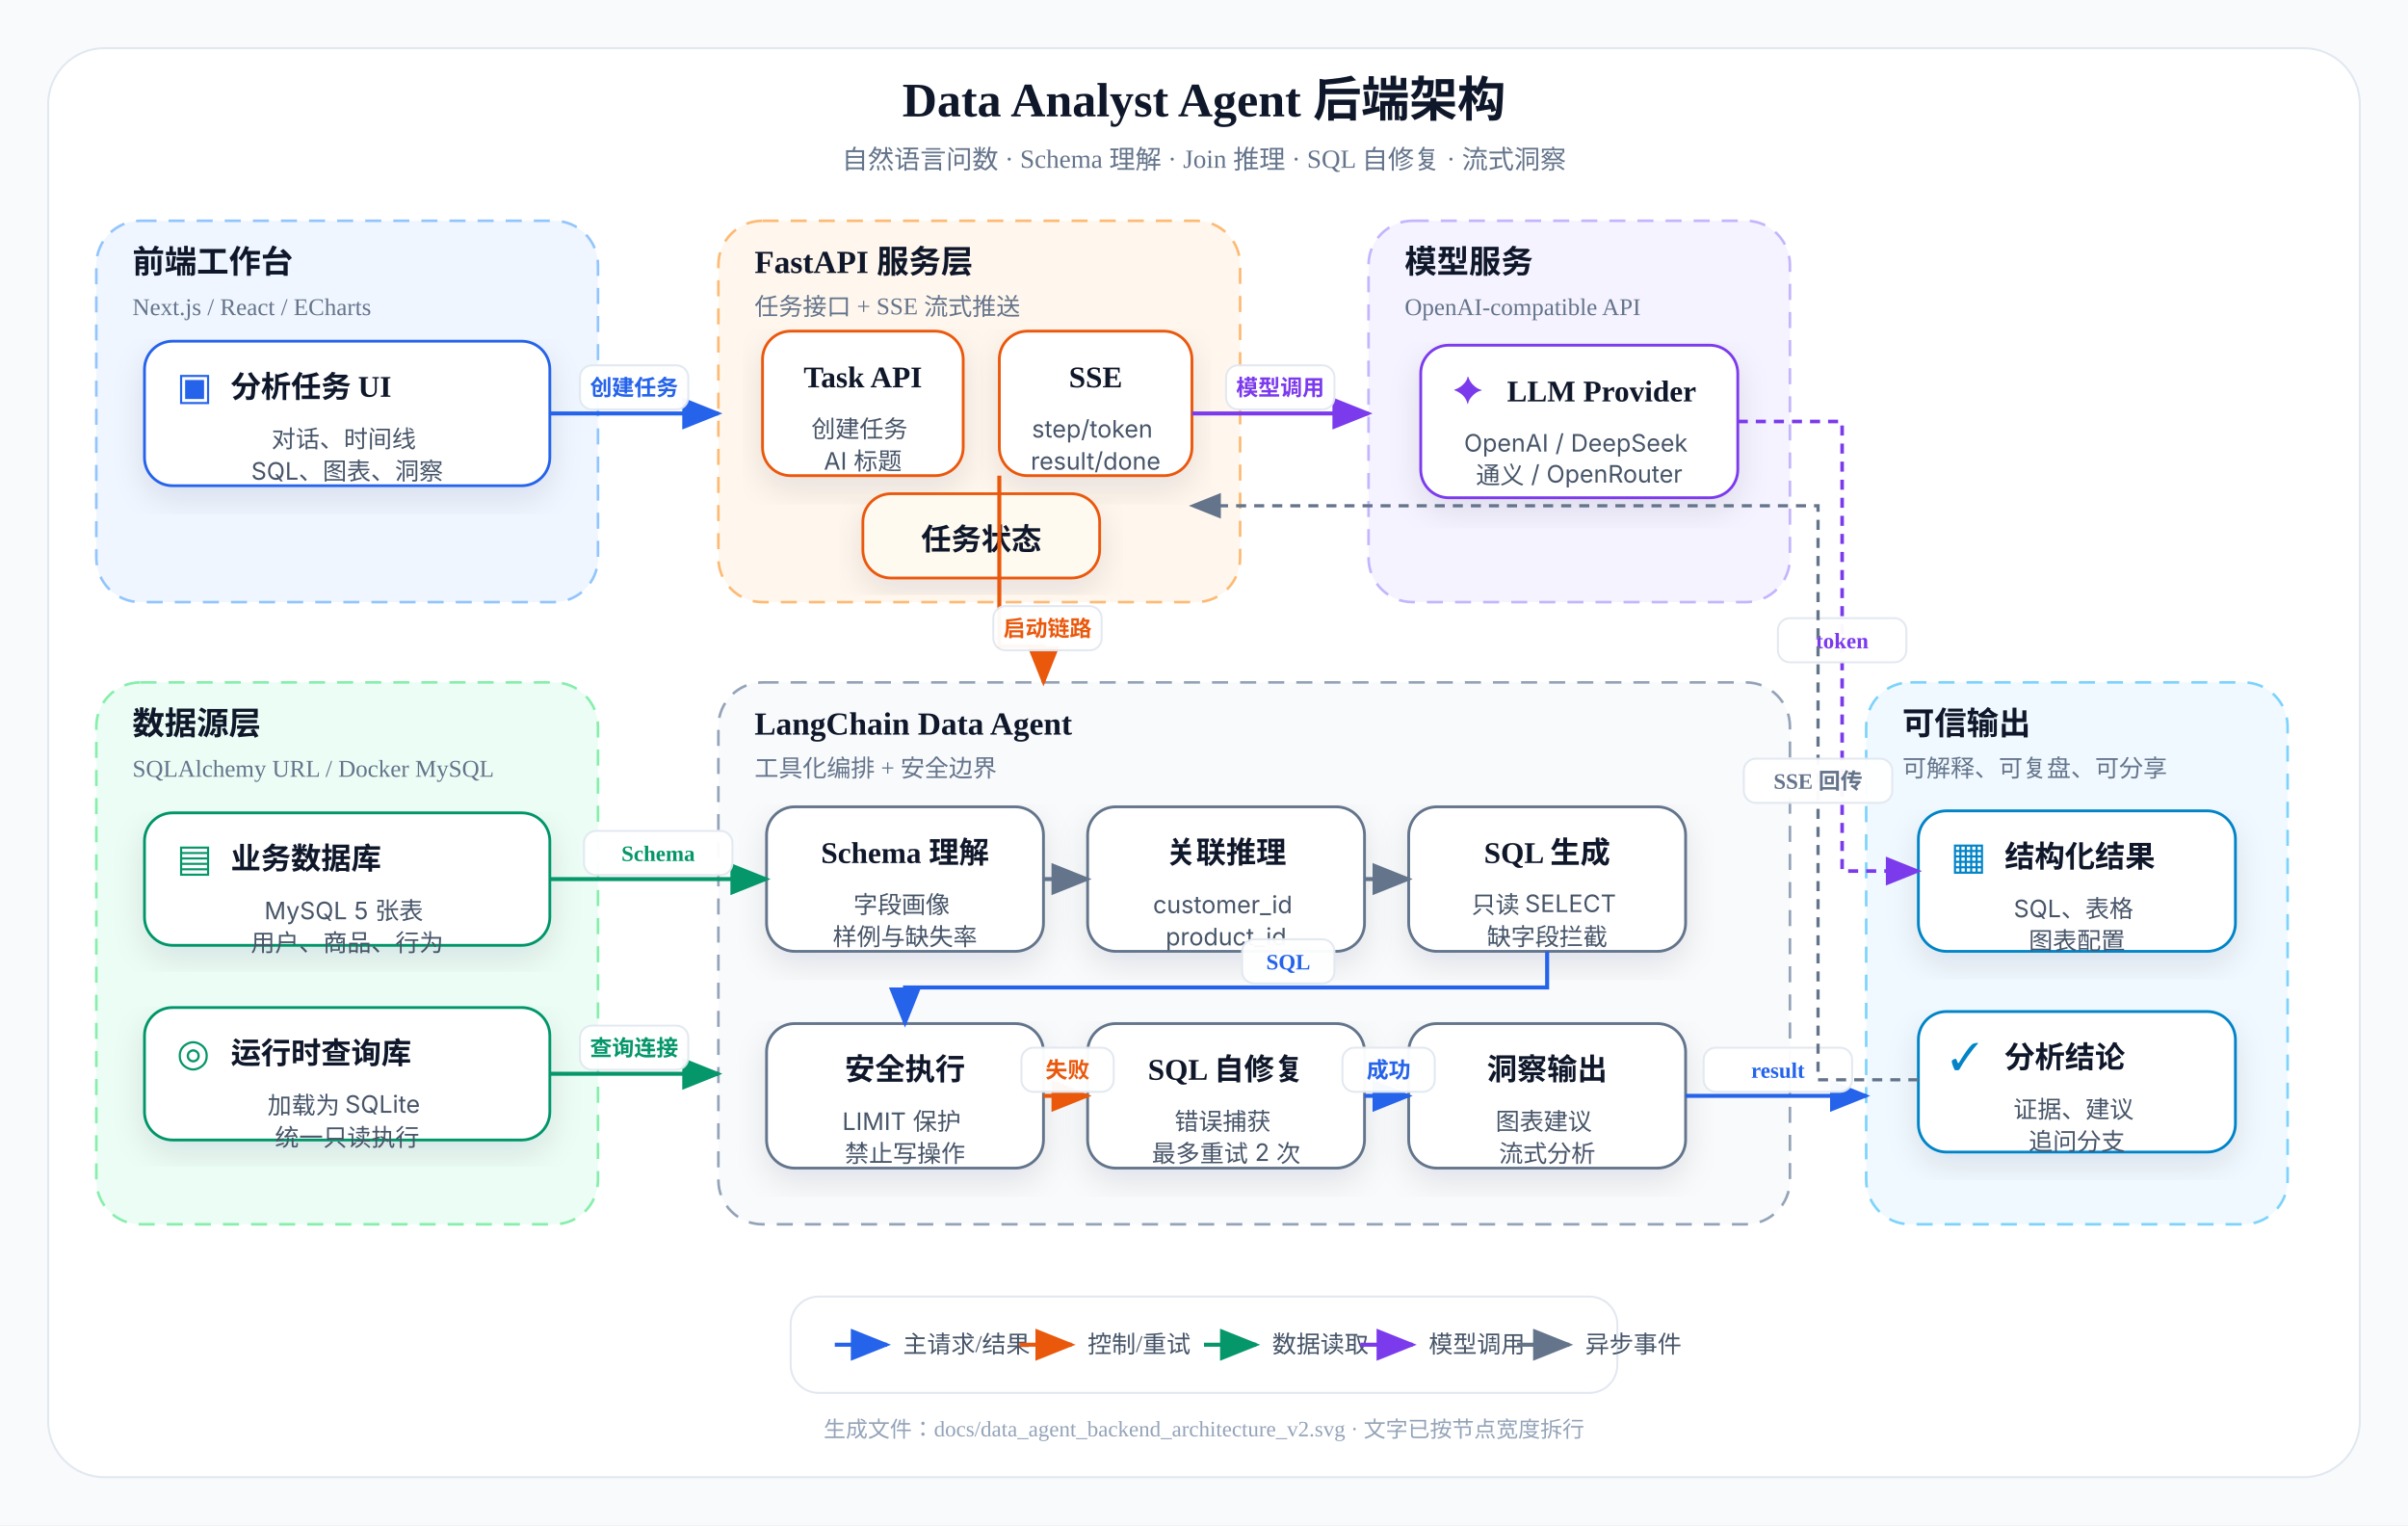
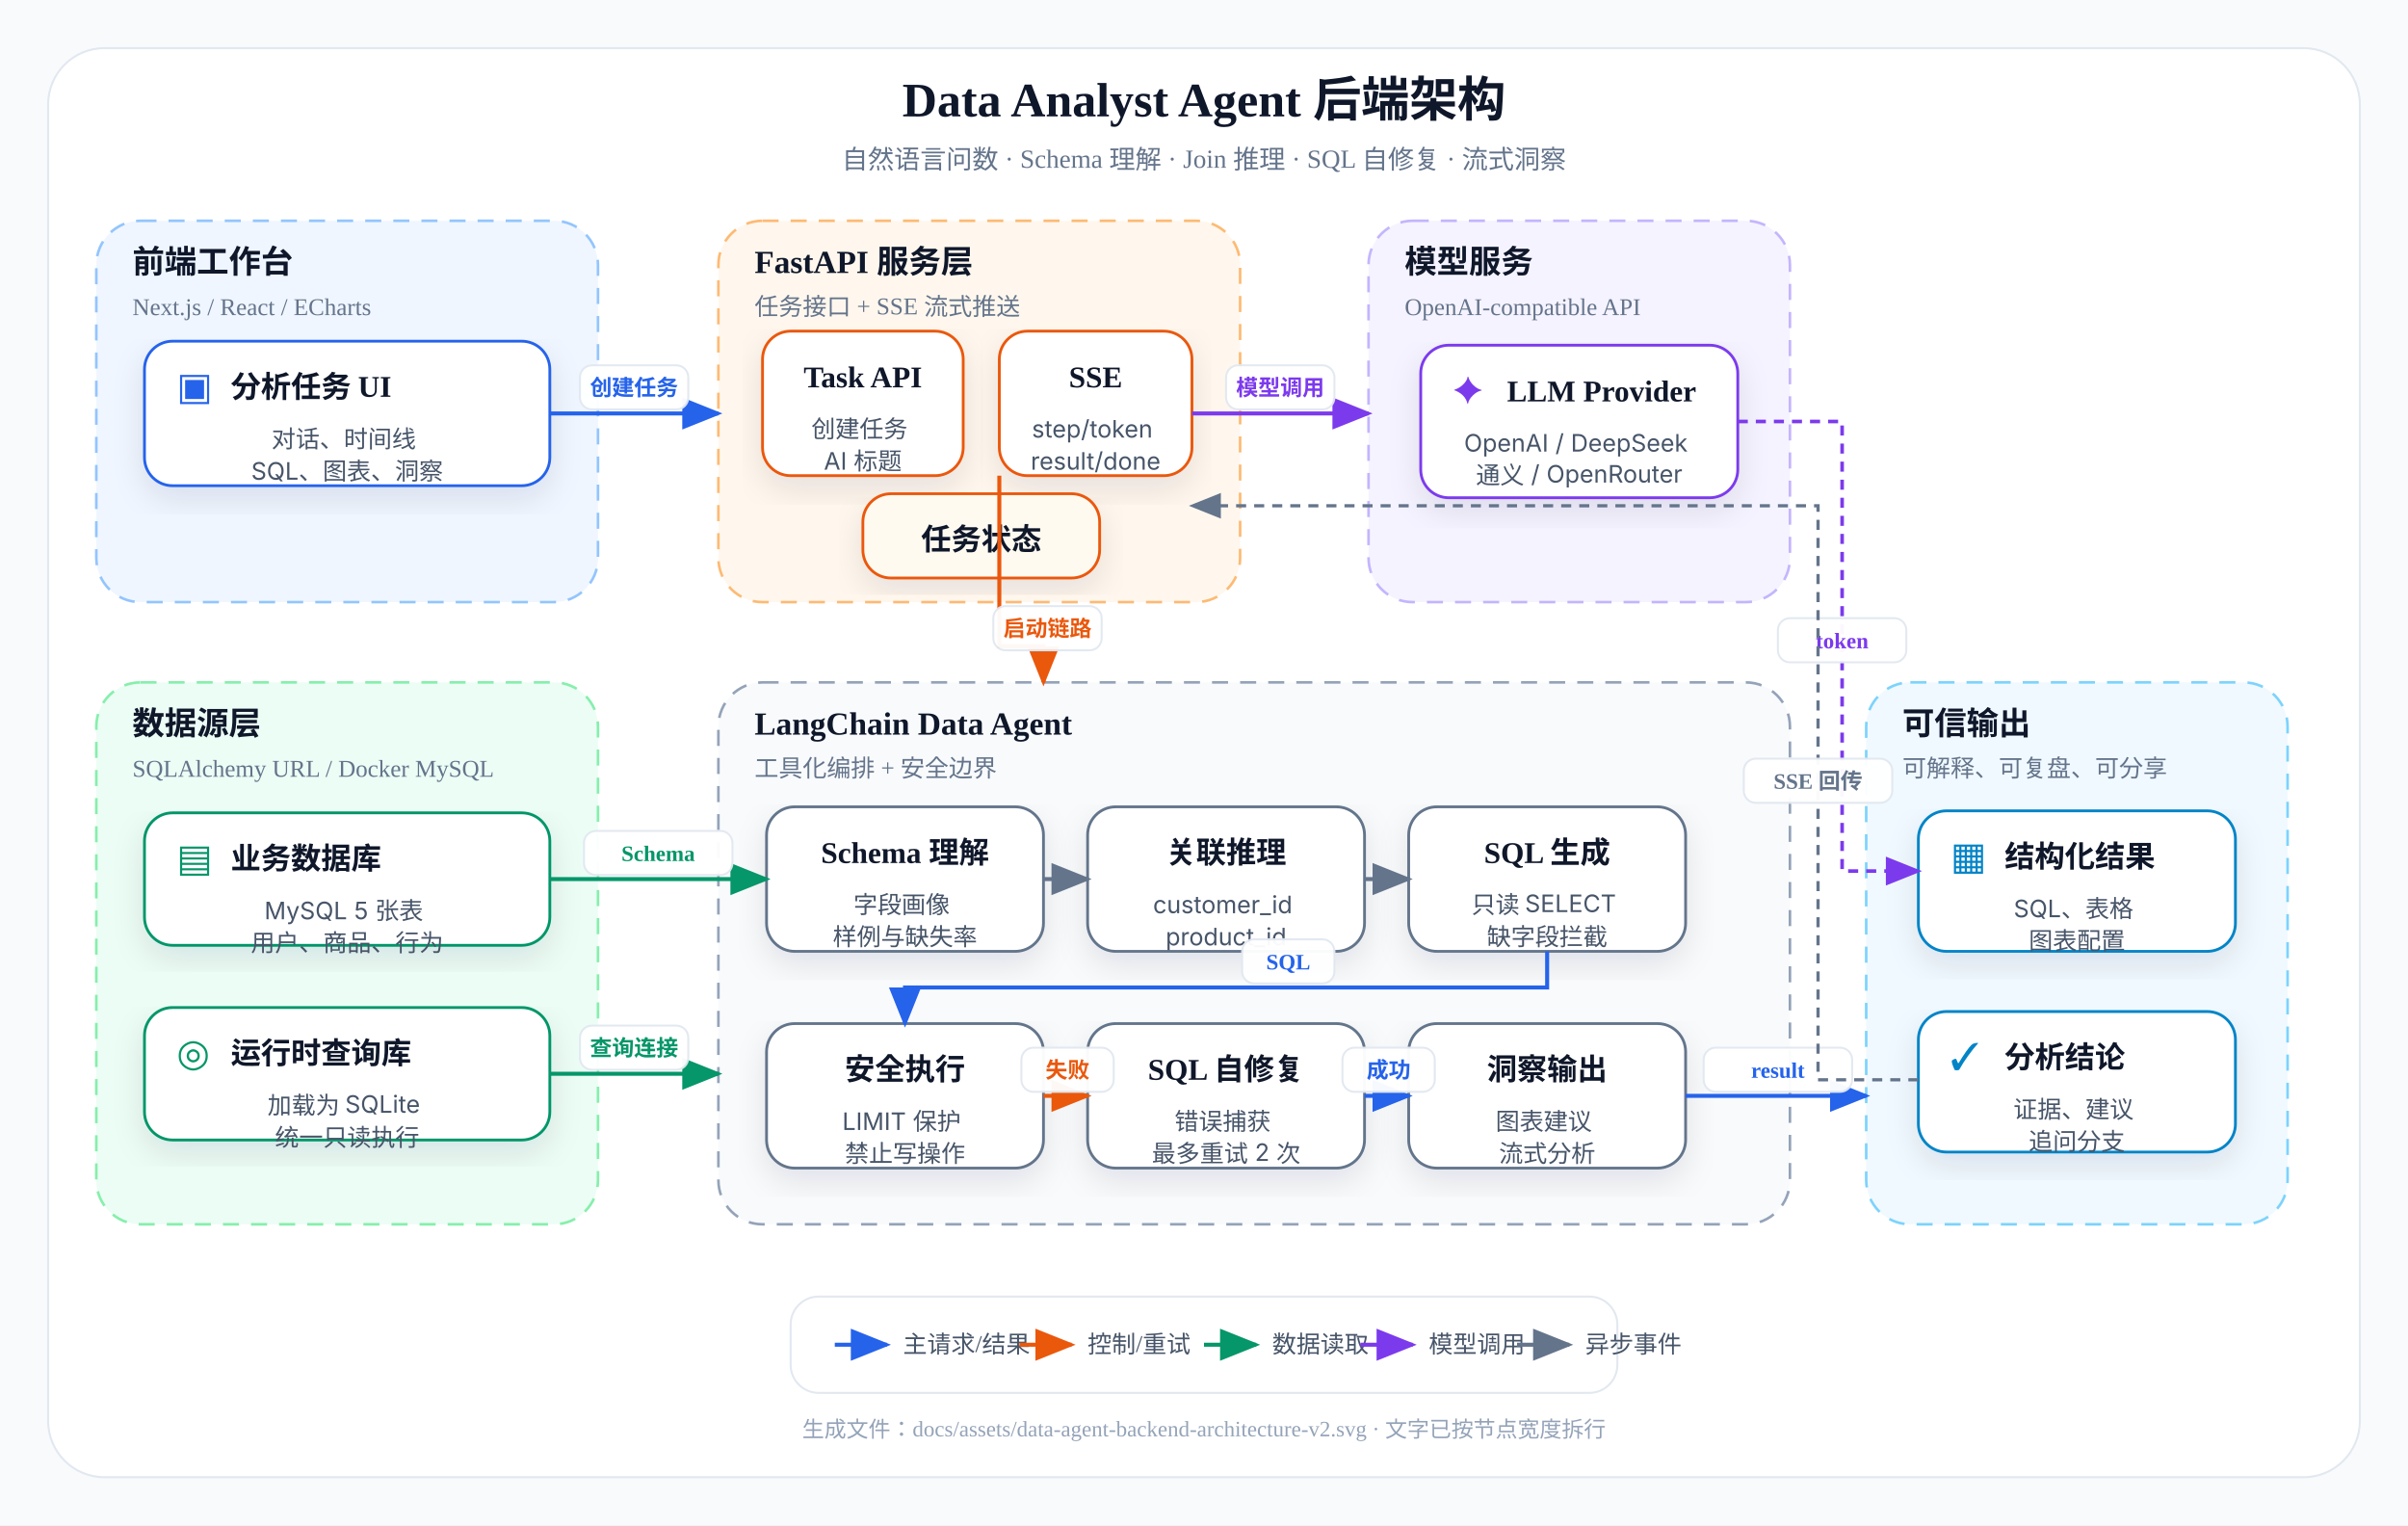
<svg xmlns="http://www.w3.org/2000/svg" viewBox="0 0 1200 760" width="1200" height="760">
  <defs>
    <filter id="softShadow" x="-10%" y="-10%" width="120%" height="130%">
      <feDropShadow dx="0" dy="6" stdDeviation="8" flood-color="#0f172a" flood-opacity="0.10" />
    </filter>
    <marker id="arrow-2563eb" markerWidth="10" markerHeight="8" refX="9" refY="4" orient="auto">
      <path d="M 0 0 L 10 4 L 0 8 z" fill="#2563eb" />
    </marker>
    <marker id="arrow-ea580c" markerWidth="10" markerHeight="8" refX="9" refY="4" orient="auto">
      <path d="M 0 0 L 10 4 L 0 8 z" fill="#ea580c" />
    </marker>
    <marker id="arrow-059669" markerWidth="10" markerHeight="8" refX="9" refY="4" orient="auto">
      <path d="M 0 0 L 10 4 L 0 8 z" fill="#059669" />
    </marker>
    <marker id="arrow-7c3aed" markerWidth="10" markerHeight="8" refX="9" refY="4" orient="auto">
      <path d="M 0 0 L 10 4 L 0 8 z" fill="#7c3aed" />
    </marker>
    <marker id="arrow-64748b" markerWidth="10" markerHeight="8" refX="9" refY="4" orient="auto">
      <path d="M 0 0 L 10 4 L 0 8 z" fill="#64748b" />
    </marker>
  </defs>
  <rect width="1200" height="760" fill="#f8fafc" />
  <rect x="24" y="24" width="1152" height="712" rx="28" fill="#ffffff" stroke="#e2e8f0" />
  <text x="600" y="58" text-anchor="middle" font-size="24" font-weight="850" fill="#0f172a">Data Analyst Agent 后端架构</text>
  <text x="600" y="84" text-anchor="middle" font-size="13" fill="#64748b">自然语言问数 · Schema 理解 · Join 推理 · SQL 自修复 · 流式洞察</text>
  <rect x="48" y="110" width="250" height="190" rx="22" fill="#eff6ff" stroke="#93c5fd" stroke-width="1.3" stroke-dasharray="8 6" />
  <text x="66" y="136" font-size="16" font-weight="800" fill="#0f172a">前端工作台</text>
  <text x="66" y="157" font-size="12" fill="#64748b">Next.js / React / ECharts</text>
  <rect x="72" y="170" width="202" height="72" rx="14" fill="#ffffff" stroke="#2563eb" stroke-width="1.4" filter="url(#softShadow)" />
  <text x="88" y="199" font-size="19" fill="#2563eb">▣</text>
  <text x="115" y="198" text-anchor="start" font-size="15" font-weight="700" fill="#0f172a">分析任务 UI</text>
  <text text-anchor="middle" font-family="Inter, Arial, sans-serif">
    <tspan x="173" y="223" font-size="12" font-weight="400" fill="#475569">对话、时间线</tspan>
    <tspan x="173" dy="16" font-size="12" font-weight="400" fill="#475569">SQL、图表、洞察</tspan>
  </text>
  <rect x="358" y="110" width="260" height="190" rx="22" fill="#fff7ed" stroke="#fdba74" stroke-width="1.3" stroke-dasharray="8 6" />
  <text x="376" y="136" font-size="16" font-weight="800" fill="#0f172a">FastAPI 服务层</text>
  <text x="376" y="157" font-size="12" fill="#64748b">任务接口 + SSE 流式推送</text>
  <rect x="380" y="165" width="100" height="72" rx="14" fill="#ffffff" stroke="#ea580c" stroke-width="1.4" filter="url(#softShadow)" />
  <text x="430" y="193" text-anchor="middle" font-size="15" font-weight="700" fill="#0f172a">Task API</text>
  <text text-anchor="middle" font-family="Inter, Arial, sans-serif">
    <tspan x="430" y="218" font-size="12" font-weight="400" fill="#475569">创建任务</tspan>
    <tspan x="430" dy="16" font-size="12" font-weight="400" fill="#475569">AI 标题</tspan>
  </text>
  <rect x="498" y="165" width="96" height="72" rx="14" fill="#ffffff" stroke="#ea580c" stroke-width="1.4" filter="url(#softShadow)" />
  <text x="546" y="193" text-anchor="middle" font-size="15" font-weight="700" fill="#0f172a">SSE</text>
  <text text-anchor="middle" font-family="Inter, Arial, sans-serif">
    <tspan x="546" y="218" font-size="12" font-weight="400" fill="#475569">step/token</tspan>
    <tspan x="546" dy="16" font-size="12" font-weight="400" fill="#475569">result/done</tspan>
  </text>
  <rect x="430" y="246" width="118" height="42" rx="14" fill="#fffaf0" stroke="#ea580c" stroke-width="1.4" filter="url(#softShadow)" />
  <text x="489" y="274" text-anchor="middle" font-size="15" font-weight="700" fill="#0f172a">任务状态</text>
  <rect x="682" y="110" width="210" height="190" rx="22" fill="#f5f3ff" stroke="#c4b5fd" stroke-width="1.3" stroke-dasharray="8 6" />
  <text x="700" y="136" font-size="16" font-weight="800" fill="#0f172a">模型服务</text>
  <text x="700" y="157" font-size="12" fill="#64748b">OpenAI-compatible API</text>
  <rect x="708" y="172" width="158" height="76" rx="14" fill="#ffffff" stroke="#7c3aed" stroke-width="1.4" filter="url(#softShadow)" />
  <text x="724" y="201" font-size="19" fill="#7c3aed">✦</text>
  <text x="751" y="200" text-anchor="start" font-size="15" font-weight="700" fill="#0f172a">LLM Provider</text>
  <text text-anchor="middle" font-family="Inter, Arial, sans-serif">
    <tspan x="787" y="225" font-size="12" font-weight="400" fill="#475569">OpenAI / DeepSeek</tspan>
    <tspan x="787" dy="16" font-size="12" font-weight="400" fill="#475569">通义 / OpenRouter</tspan>
  </text>
  <rect x="48" y="340" width="250" height="270" rx="22" fill="#ecfdf5" stroke="#86efac" stroke-width="1.3" stroke-dasharray="8 6" />
  <text x="66" y="366" font-size="16" font-weight="800" fill="#0f172a">数据源层</text>
  <text x="66" y="387" font-size="12" fill="#64748b">SQLAlchemy URL / Docker MySQL</text>
  <rect x="72" y="405" width="202" height="66" rx="14" fill="#ffffff" stroke="#059669" stroke-width="1.4" filter="url(#softShadow)" />
  <text x="88" y="434" font-size="19" fill="#059669">▤</text>
  <text x="115" y="433" text-anchor="start" font-size="15" font-weight="700" fill="#0f172a">业务数据库</text>
  <text text-anchor="middle" font-family="Inter, Arial, sans-serif">
    <tspan x="173" y="458" font-size="12" font-weight="400" fill="#475569">MySQL 5 张表</tspan>
    <tspan x="173" dy="16" font-size="12" font-weight="400" fill="#475569">用户、商品、行为</tspan>
  </text>
  <rect x="72" y="502" width="202" height="66" rx="14" fill="#ffffff" stroke="#059669" stroke-width="1.4" filter="url(#softShadow)" />
  <text x="88" y="531" font-size="19" fill="#059669">◎</text>
  <text x="115" y="530" text-anchor="start" font-size="15" font-weight="700" fill="#0f172a">运行时查询库</text>
  <text text-anchor="middle" font-family="Inter, Arial, sans-serif">
    <tspan x="173" y="555" font-size="12" font-weight="400" fill="#475569">加载为 SQLite</tspan>
    <tspan x="173" dy="16" font-size="12" font-weight="400" fill="#475569">统一只读执行</tspan>
  </text>
  <rect x="358" y="340" width="534" height="270" rx="22" fill="#f8fafc" stroke="#94a3b8" stroke-width="1.3" stroke-dasharray="8 6" />
  <text x="376" y="366" font-size="16" font-weight="800" fill="#0f172a">LangChain Data Agent</text>
  <text x="376" y="387" font-size="12" fill="#64748b">工具化编排 + 安全边界</text>
  <rect x="382" y="402" width="138" height="72" rx="14" fill="#ffffff" stroke="#64748b" stroke-width="1.4" filter="url(#softShadow)" />
  <text x="451" y="430" text-anchor="middle" font-size="15" font-weight="700" fill="#0f172a">Schema 理解</text>
  <text text-anchor="middle" font-family="Inter, Arial, sans-serif">
    <tspan x="451" y="455" font-size="12" font-weight="400" fill="#475569">字段画像</tspan>
    <tspan x="451" dy="16" font-size="12" font-weight="400" fill="#475569">样例与缺失率</tspan>
  </text>
  <rect x="542" y="402" width="138" height="72" rx="14" fill="#ffffff" stroke="#64748b" stroke-width="1.4" filter="url(#softShadow)" />
  <text x="611" y="430" text-anchor="middle" font-size="15" font-weight="700" fill="#0f172a">关联推理</text>
  <text text-anchor="middle" font-family="Inter, Arial, sans-serif">
    <tspan x="611" y="455" font-size="12" font-weight="400" fill="#475569">customer_id</tspan>
    <tspan x="611" dy="16" font-size="12" font-weight="400" fill="#475569">product_id</tspan>
  </text>
  <rect x="702" y="402" width="138" height="72" rx="14" fill="#ffffff" stroke="#64748b" stroke-width="1.4" filter="url(#softShadow)" />
  <text x="771" y="430" text-anchor="middle" font-size="15" font-weight="700" fill="#0f172a">SQL 生成</text>
  <text text-anchor="middle" font-family="Inter, Arial, sans-serif">
    <tspan x="771" y="455" font-size="12" font-weight="400" fill="#475569">只读 SELECT</tspan>
    <tspan x="771" dy="16" font-size="12" font-weight="400" fill="#475569">缺字段拦截</tspan>
  </text>
  <rect x="382" y="510" width="138" height="72" rx="14" fill="#ffffff" stroke="#64748b" stroke-width="1.4" filter="url(#softShadow)" />
  <text x="451" y="538" text-anchor="middle" font-size="15" font-weight="700" fill="#0f172a">安全执行</text>
  <text text-anchor="middle" font-family="Inter, Arial, sans-serif">
    <tspan x="451" y="563" font-size="12" font-weight="400" fill="#475569">LIMIT 保护</tspan>
    <tspan x="451" dy="16" font-size="12" font-weight="400" fill="#475569">禁止写操作</tspan>
  </text>
  <rect x="542" y="510" width="138" height="72" rx="14" fill="#ffffff" stroke="#64748b" stroke-width="1.4" filter="url(#softShadow)" />
  <text x="611" y="538" text-anchor="middle" font-size="15" font-weight="700" fill="#0f172a">SQL 自修复</text>
  <text text-anchor="middle" font-family="Inter, Arial, sans-serif">
    <tspan x="611" y="563" font-size="12" font-weight="400" fill="#475569">错误捕获</tspan>
    <tspan x="611" dy="16" font-size="12" font-weight="400" fill="#475569">最多重试 2 次</tspan>
  </text>
  <rect x="702" y="510" width="138" height="72" rx="14" fill="#ffffff" stroke="#64748b" stroke-width="1.4" filter="url(#softShadow)" />
  <text x="771" y="538" text-anchor="middle" font-size="15" font-weight="700" fill="#0f172a">洞察输出</text>
  <text text-anchor="middle" font-family="Inter, Arial, sans-serif">
    <tspan x="771" y="563" font-size="12" font-weight="400" fill="#475569">图表建议</tspan>
    <tspan x="771" dy="16" font-size="12" font-weight="400" fill="#475569">流式分析</tspan>
  </text>
  <rect x="930" y="340" width="210" height="270" rx="22" fill="#f0f9ff" stroke="#7dd3fc" stroke-width="1.3" stroke-dasharray="8 6" />
  <text x="948" y="366" font-size="16" font-weight="800" fill="#0f172a">可信输出</text>
  <text x="948" y="387" font-size="12" fill="#64748b">可解释、可复盘、可分享</text>
  <rect x="956" y="404" width="158" height="70" rx="14" fill="#ffffff" stroke="#0284c7" stroke-width="1.4" filter="url(#softShadow)" />
  <text x="972" y="433" font-size="19" fill="#0284c7">▦</text>
  <text x="999" y="432" text-anchor="start" font-size="15" font-weight="700" fill="#0f172a">结构化结果</text>
  <text text-anchor="middle" font-family="Inter, Arial, sans-serif">
    <tspan x="1035" y="457" font-size="12" font-weight="400" fill="#475569">SQL、表格</tspan>
    <tspan x="1035" dy="16" font-size="12" font-weight="400" fill="#475569">图表配置</tspan>
  </text>
  <rect x="956" y="504" width="158" height="70" rx="14" fill="#ffffff" stroke="#0284c7" stroke-width="1.4" filter="url(#softShadow)" />
  <text x="972" y="533" font-size="19" fill="#0284c7">✓</text>
  <text x="999" y="532" text-anchor="start" font-size="15" font-weight="700" fill="#0f172a">分析结论</text>
  <text text-anchor="middle" font-family="Inter, Arial, sans-serif">
    <tspan x="1035" y="557" font-size="12" font-weight="400" fill="#475569">证据、建议</tspan>
    <tspan x="1035" dy="16" font-size="12" font-weight="400" fill="#475569">追问分支</tspan>
  </text>
  <path d="M 274 206 L 358 206" fill="none" stroke="#2563eb" stroke-width="2.0" marker-end="url(#arrow-2563eb)" />
  <rect x="289" y="182" width="54" height="22" rx="6" fill="#ffffff" opacity="0.96" stroke="#e2e8f0" />
  <text x="316" y="197" text-anchor="middle" font-size="11" font-weight="700" fill="#2563eb">创建任务</text>
  <path d="M 594 206 L 682 206" fill="none" stroke="#7c3aed" stroke-width="2.0" marker-end="url(#arrow-7c3aed)" />
  <rect x="611" y="182" width="54" height="22" rx="6" fill="#ffffff" opacity="0.96" stroke="#e2e8f0" />
  <text x="638" y="197" text-anchor="middle" font-size="11" font-weight="700" fill="#7c3aed">模型调用</text>
  <path d="M 498 237 L 498 322 L 520 322 L 520 340" fill="none" stroke="#ea580c" stroke-width="2.0" marker-end="url(#arrow-ea580c)" />
  <rect x="495" y="302" width="54" height="22" rx="6" fill="#ffffff" opacity="0.96" stroke="#e2e8f0" />
  <text x="522" y="317" text-anchor="middle" font-size="11" font-weight="700" fill="#ea580c">启动链路</text>
  <path d="M 274 535 L 358 535" fill="none" stroke="#059669" stroke-width="2.0" marker-end="url(#arrow-059669)" />
  <rect x="289" y="511" width="54" height="22" rx="6" fill="#ffffff" opacity="0.96" stroke="#e2e8f0" />
  <text x="316" y="526" text-anchor="middle" font-size="11" font-weight="700" fill="#059669">查询连接</text>
  <path d="M 274 438 L 382 438" fill="none" stroke="#059669" stroke-width="2.0" marker-end="url(#arrow-059669)" />
  <rect x="291" y="414" width="74" height="22" rx="6" fill="#ffffff" opacity="0.96" stroke="#e2e8f0" />
  <text x="328" y="429" text-anchor="middle" font-size="11" font-weight="700" fill="#059669">Schema</text>
  <path d="M 520 438 L 542 438" fill="none" stroke="#64748b" stroke-width="2.0" marker-end="url(#arrow-64748b)" />
  <path d="M 680 438 L 702 438" fill="none" stroke="#64748b" stroke-width="2.0" marker-end="url(#arrow-64748b)" />
  <path d="M 771 474 L 771 492 L 451 492 L 451 510" fill="none" stroke="#2563eb" stroke-width="2.0" marker-end="url(#arrow-2563eb)" />
  <rect x="619" y="468" width="46" height="22" rx="6" fill="#ffffff" opacity="0.96" stroke="#e2e8f0" />
  <text x="642" y="483" text-anchor="middle" font-size="11" font-weight="700" fill="#2563eb">SQL</text>
  <path d="M 520 546 L 542 546" fill="none" stroke="#ea580c" stroke-width="2.0" marker-end="url(#arrow-ea580c)" />
  <rect x="509" y="522" width="46" height="22" rx="6" fill="#ffffff" opacity="0.96" stroke="#e2e8f0" />
  <text x="532" y="537" text-anchor="middle" font-size="11" font-weight="700" fill="#ea580c">失败</text>
  <path d="M 680 546 L 702 546" fill="none" stroke="#2563eb" stroke-width="2.0" marker-end="url(#arrow-2563eb)" />
  <rect x="669" y="522" width="46" height="22" rx="6" fill="#ffffff" opacity="0.96" stroke="#e2e8f0" />
  <text x="692" y="537" text-anchor="middle" font-size="11" font-weight="700" fill="#2563eb">成功</text>
  <path d="M 840 546 L 930 546" fill="none" stroke="#2563eb" stroke-width="2.0" marker-end="url(#arrow-2563eb)" />
  <rect x="849" y="522" width="74" height="22" rx="6" fill="#ffffff" opacity="0.96" stroke="#e2e8f0" />
  <text x="886" y="537" text-anchor="middle" font-size="11" font-weight="700" fill="#2563eb">result</text>
  <path d="M 866 210 L 918 210 L 918 434 L 956 434" fill="none" stroke="#7c3aed" stroke-width="1.8" stroke-dasharray="5 4" marker-end="url(#arrow-7c3aed)" />
  <rect x="886" y="308" width="64" height="22" rx="6" fill="#ffffff" opacity="0.96" stroke="#e2e8f0" />
  <text x="918" y="323" text-anchor="middle" font-size="11" font-weight="700" fill="#7c3aed">token</text>
  <path d="M 956 538 L 906 538 L 906 252 L 594 252" fill="none" stroke="#64748b" stroke-width="1.6" stroke-dasharray="5 4" marker-end="url(#arrow-64748b)" />
  <rect x="869" y="378" width="74" height="22" rx="6" fill="#ffffff" opacity="0.96" stroke="#e2e8f0" />
  <text x="906" y="393" text-anchor="middle" font-size="11" font-weight="700" fill="#64748b">SSE 回传</text>
  <rect x="394" y="646" width="412" height="48" rx="14" fill="#ffffff" stroke="#e2e8f0" />
  <line x1="416" y1="670" x2="442" y2="670" stroke="#2563eb" stroke-width="2" marker-end="url(#arrow-2563eb)" />
  <text x="450" y="674" font-size="12" fill="#475569">主请求/结果</text>
  <line x1="508" y1="670" x2="534" y2="670" stroke="#ea580c" stroke-width="2" marker-end="url(#arrow-ea580c)" />
  <text x="542" y="674" font-size="12" fill="#475569">控制/重试</text>
  <line x1="600" y1="670" x2="626" y2="670" stroke="#059669" stroke-width="2" marker-end="url(#arrow-059669)" />
  <text x="634" y="674" font-size="12" fill="#475569">数据读取</text>
  <line x1="678" y1="670" x2="704" y2="670" stroke="#7c3aed" stroke-width="2" marker-end="url(#arrow-7c3aed)" />
  <text x="712" y="674" font-size="12" fill="#475569">模型调用</text>
  <line x1="756" y1="670" x2="782" y2="670" stroke="#64748b" stroke-width="2" marker-end="url(#arrow-64748b)" />
  <text x="790" y="674" font-size="12" fill="#475569">异步事件</text>
-   <text x="600" y="716" text-anchor="middle" font-size="11" fill="#94a3b8">生成文件：docs/data_agent_backend_architecture_v2.svg · 文字已按节点宽度拆行</text>
+   <text x="600" y="716" text-anchor="middle" font-size="11" fill="#94a3b8">生成文件：docs/assets/data-agent-backend-architecture-v2.svg · 文字已按节点宽度拆行</text>
</svg>
